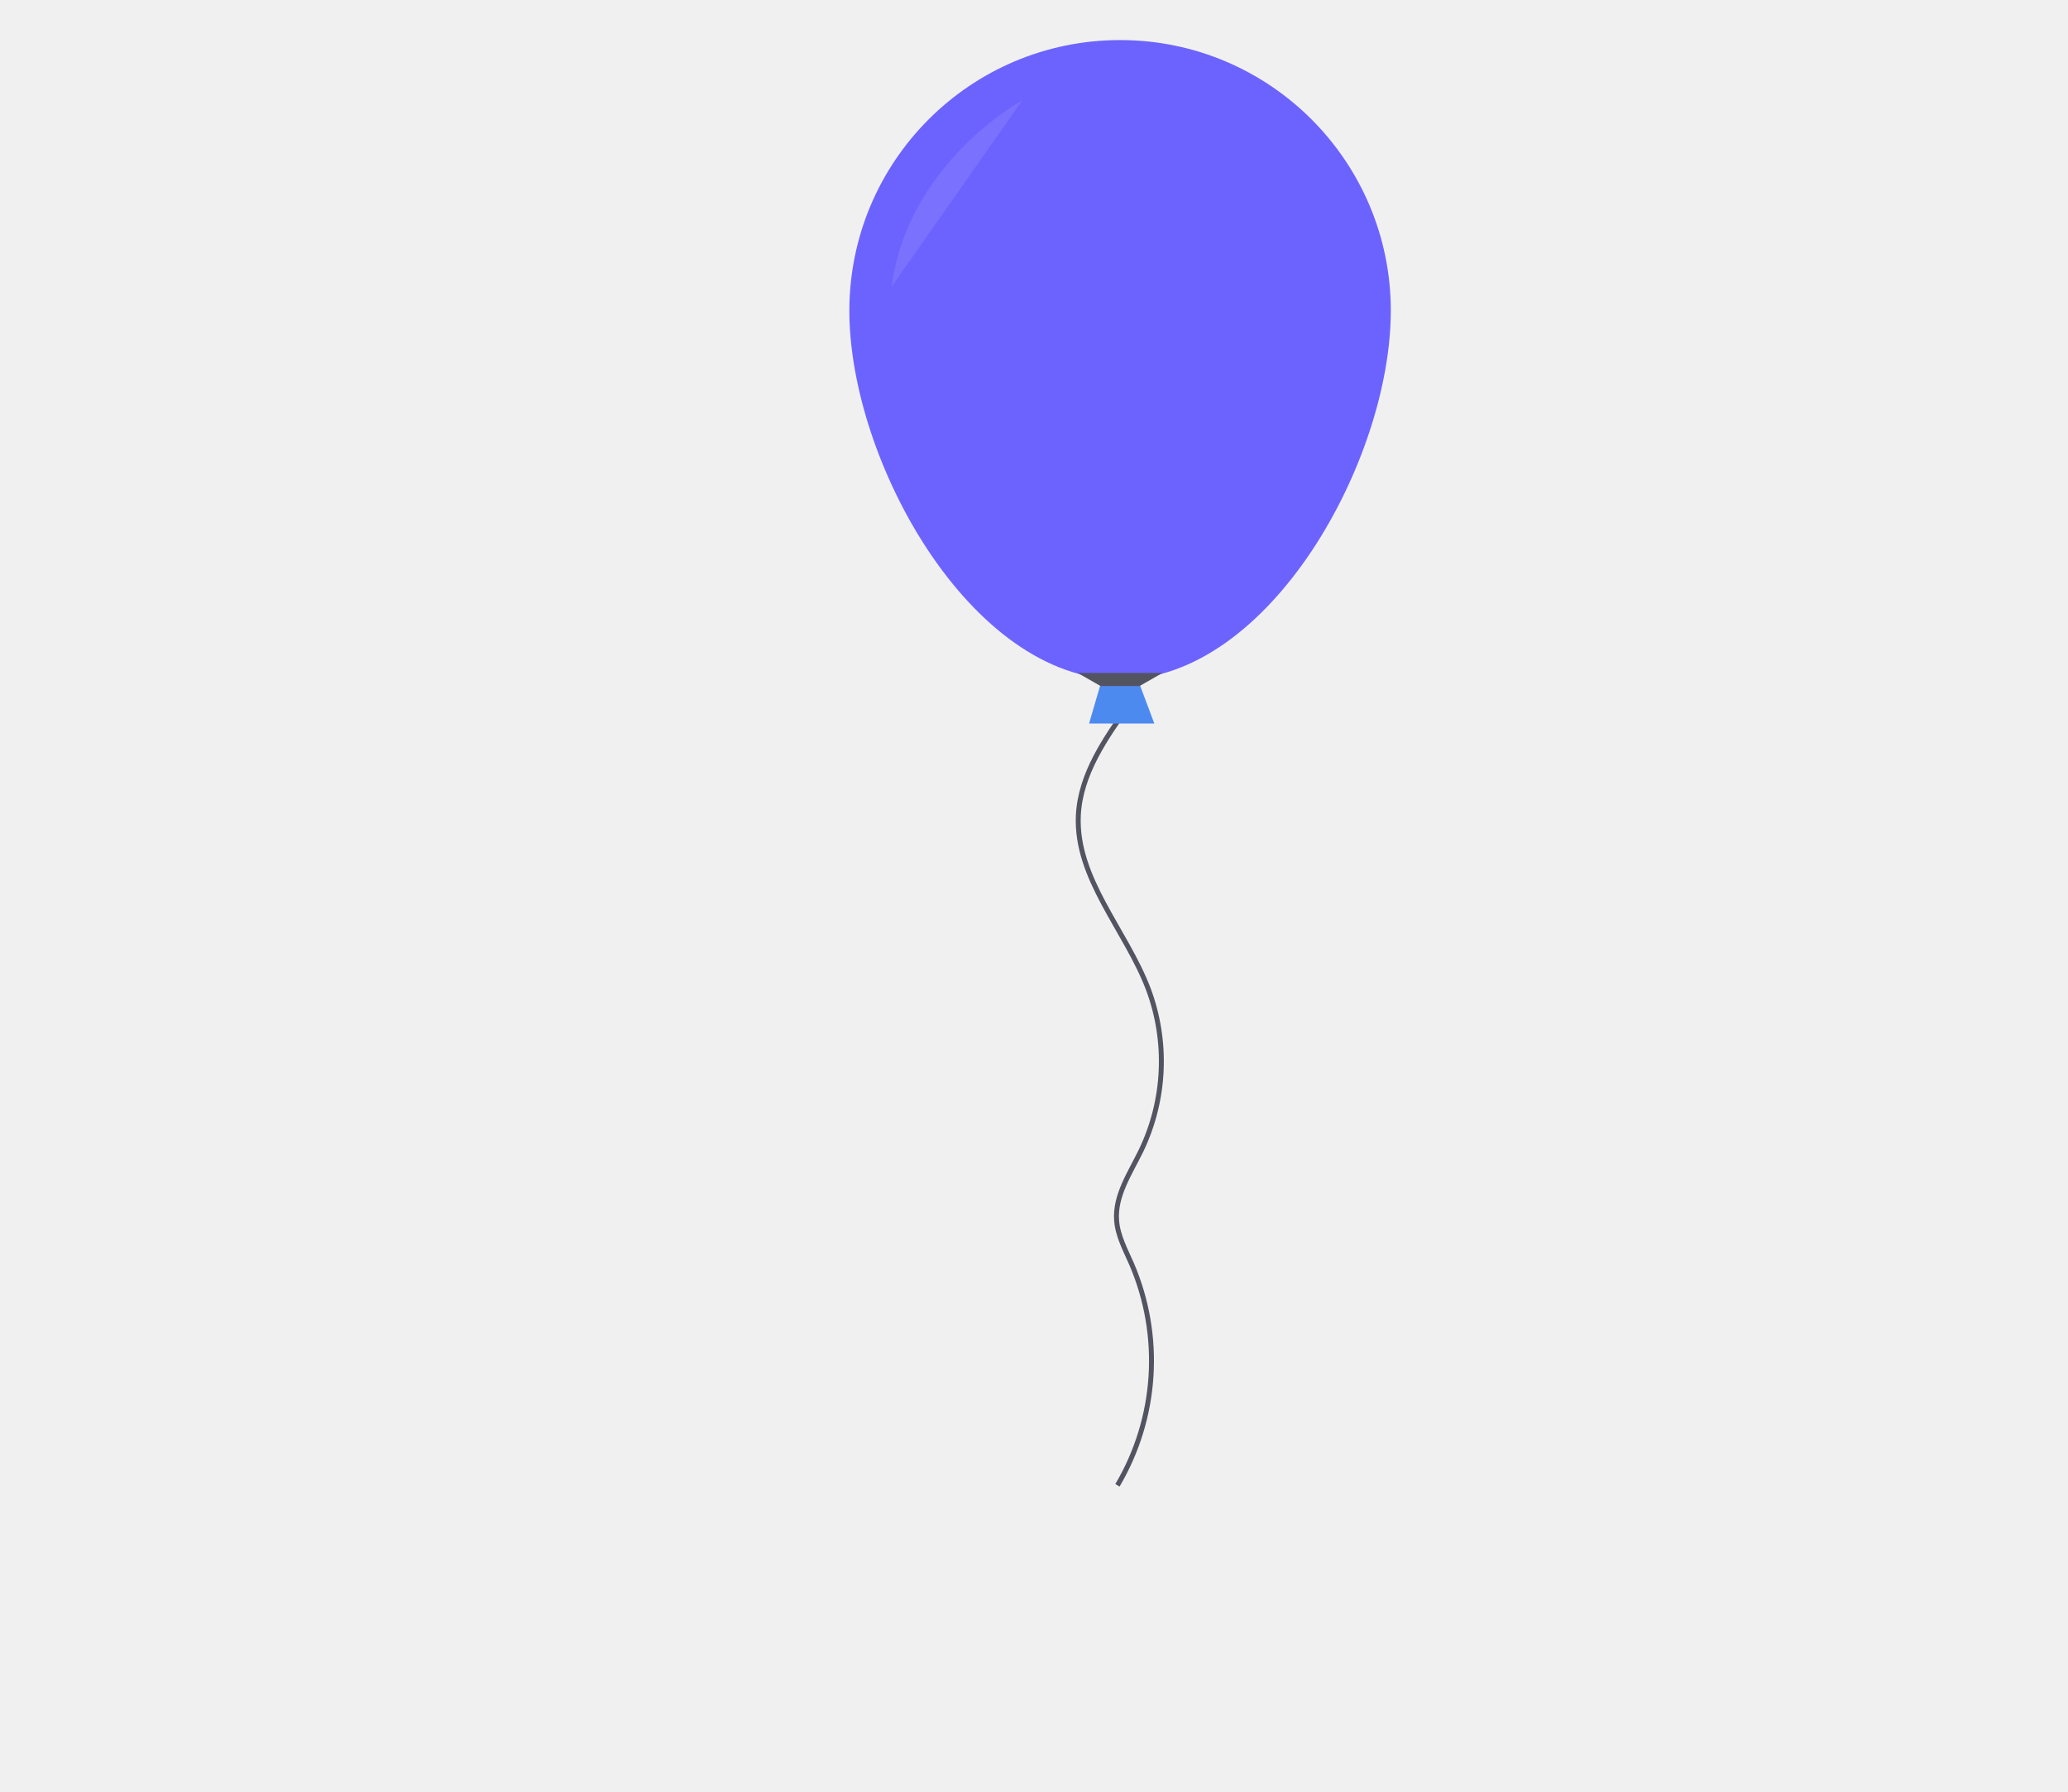
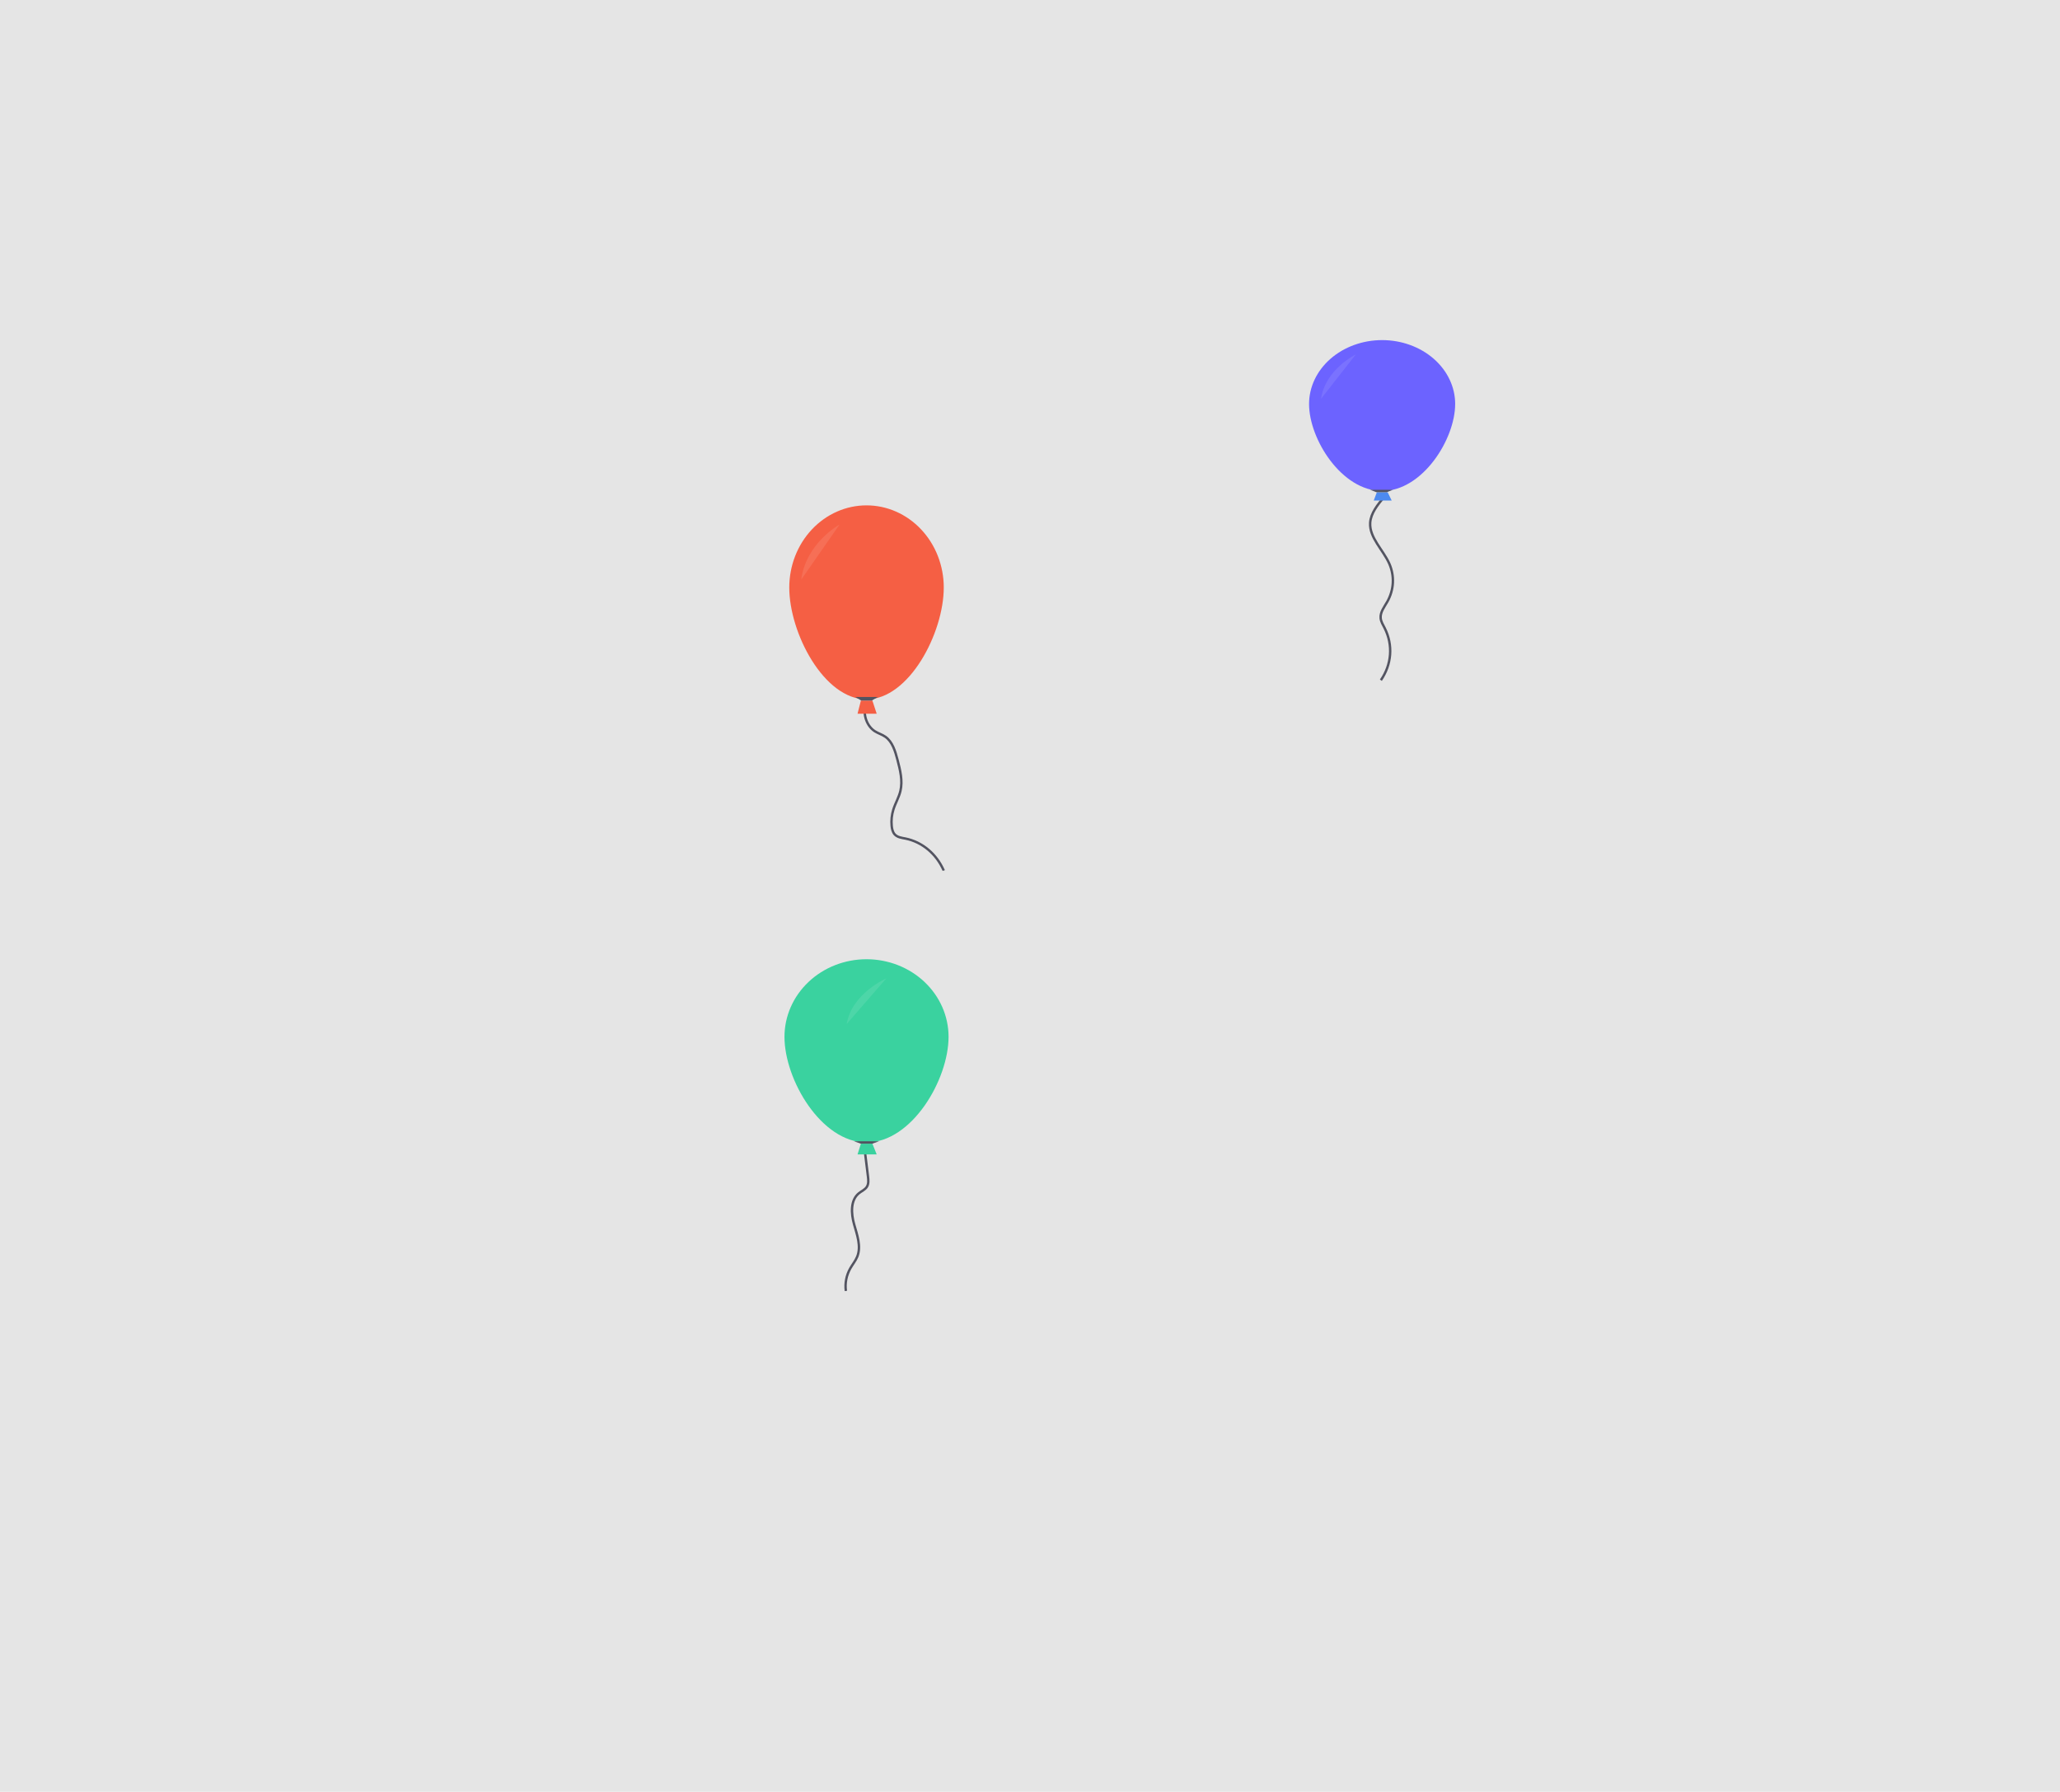
- <svg xmlns="http://www.w3.org/2000/svg" id="683d3690-e1ab-45db-97b8-9484a1649262" data-name="Layer 1" width="839.2" height="727.08" viewBox="0 0 839.2 727.08">
-   <path d="M637.45,372.4c-9.72,13.55-19.81,28.12-20.64,44.78-1.27,25.59,19.2,46.52,28.34,70.46a83.74,83.74,0,0,1-2.81,65.5c-4.46,9.22-10.82,18.38-10,28.59.47,6.23,3.59,11.9,6.1,17.63a99.4,99.4,0,0,1-5.77,89.75" transform="translate(-180.4 -86.46)" fill="none" stroke-miterlimit="10" stroke-width="2" stroke="url(#1a6f3992-5825-4187-85b9-fb55ca803b83)" />
-   <path d="M638.65,372.4C628.94,386,618.85,400.53,618,417.18c-1.27,25.59,19.2,46.52,28.34,70.46a83.74,83.74,0,0,1-2.81,65.5c-4.46,9.22-10.82,18.38-10,28.59.47,6.23,3.59,11.9,6.1,17.63a99.4,99.4,0,0,1-5.77,89.75" transform="translate(-180.4 -86.46)" fill="none" stroke="#535461" stroke-miterlimit="10" stroke-width="2" />
-   <polygon points="468.43 293.56 441.95 293.56 446.59 277.68 462.47 277.68 468.43 293.56" fill="#4d8af0" />
-   <path d="M744.79,212.58c0,60.68-49.19,149.57-109.86,149.57s-109.86-88.9-109.86-149.57a109.86,109.86,0,0,1,219.73,0Z" transform="translate(-180.4 -86.46)" fill="#6c63ff" />
-   <polygon points="462.47 278.34 446.59 278.34 437.32 273.04 471.74 273.04 462.47 278.34" fill="#535461" />
-   <path d="M595.22,127.2s-46.33,25.15-52.95,75.45" transform="translate(-180.4 -86.46)" fill="#fff" opacity="0.1" />
+ <svg xmlns="http://www.w3.org/2000/svg" width="1720" height="1496" viewBox="0 0 1720 1496" fill="none">
+   <rect width="1720" height="1496" fill="#E5E5E5" />
+   <g id="ballon1" clip-path="url(#clip0_1669_162202)">
+     <path id="Vector" d="M722.703 589C720.423 597.008 723.861 606.475 730.535 610.688C733.336 612.454 736.56 613.343 739.275 615.259C745.173 619.416 747.5 627.374 749.416 634.699C751.615 643.121 753.821 652.024 751.806 660.495C750.521 665.898 747.598 670.676 745.937 675.96C744.548 680.386 744.064 685.086 744.519 689.734C744.762 692.201 745.329 694.743 746.892 696.584C749.15 699.213 752.785 699.608 756.049 700.24C762.951 701.652 769.445 704.813 774.999 709.465C780.553 714.116 785.008 720.126 788 727" stroke="#535461" stroke-width="2" stroke-miterlimit="10" />
+     <path id="Vector_2" d="M732 596H716L718.804 585H728.399L732 596Z" fill="#F55F44" />
+     <path id="Vector_3" d="M787.994 490.603C787.994 528.494 759.115 584 723.497 584C687.879 584 659 528.488 659 490.603C659 472.409 665.796 454.959 677.892 442.093C689.988 429.228 706.394 422 723.5 422C740.606 422 757.012 429.228 769.108 442.093C781.204 454.959 788 472.409 788 490.603H787.994Z" fill="#F55F44" />
+     <path id="Vector_4" d="M727.883 585H719.117L714 582H733L727.883 585Z" fill="#535461" />
+     <path id="Vector_5" opacity="0.1" d="M701 438C701 438 673.001 453.333 669 484Z" fill="white" />
+   </g>
+   <g id="ballon2">
+     <path id="Vector_6" d="M1155.66 415C1150.19 421.57 1144.51 428.589 1144.03 436.633C1143.32 448.995 1154.84 459.106 1159.99 470.672C1162.22 475.766 1163.23 481.194 1162.96 486.631C1162.68 492.068 1161.14 497.402 1158.41 502.314C1155.9 506.768 1152.31 511.193 1152.78 516.126C1153.04 519.135 1154.8 521.874 1156.21 524.643C1159.68 531.58 1161.19 539.121 1160.63 546.655C1160.06 554.188 1157.44 561.501 1152.96 568" stroke="#535461" stroke-width="2" stroke-miterlimit="10" />
+     <path id="Vector_7" d="M1162 418H1147L1149.63 411H1158.62L1162 418Z" fill="#4D8AF0" />
+     <path id="Vector_8" d="M1214.99 337.358C1214.99 366.829 1187.68 410 1154 410C1120.31 410 1093 366.824 1093 337.358C1093 323.207 1099.43 309.635 1110.87 299.628C1122.31 289.622 1137.82 284 1154 284C1170.18 284 1185.69 289.622 1197.13 299.628C1208.57 309.635 1215 323.207 1215 337.358H1214.99Z" fill="#6C63FF" />
+     <path id="Vector_9" d="M1157.88 411H1149.12L1144 409H1163L1157.88 411Z" fill="#535461" />
+     <path id="Vector_10" opacity="0.1" d="M1132 296C1132 296 1106.63 308.333 1103 333Z" fill="white" />
+   </g>
+   <g id="ballon3">
+     <path id="Vector_11" d="M721.957 960L724.708 982.316C725.071 985.281 725.381 988.514 723.783 991.054C722.267 993.448 719.423 994.59 717.211 996.361C709.948 1002.19 710.609 1013.32 713.114 1022.25C715.619 1031.19 719.224 1040.79 715.742 1049.39C714.302 1052.93 711.762 1055.92 709.889 1059.25C706.676 1064.95 705.403 1071.53 706.26 1078" stroke="#535461" stroke-width="2" stroke-miterlimit="10" />
+     <path id="Vector_12" d="M732 964H716L718.804 955H728.399L732 964Z" fill="#3AD29F" />
+     <path id="Vector_13" d="M792 865.792C792 901.578 761.33 954 723.503 954C685.676 954 655 901.578 655 865.792C655 848.608 662.217 832.128 675.063 819.977C687.909 807.826 705.333 801 723.5 801C741.667 801 759.091 807.826 771.937 819.977C784.783 832.128 792 848.608 792 865.792Z" fill="#3AD29F" />
+     <path id="Vector_14" d="M728.344 955H718.656L713 953H734L728.344 955Z" fill="#535461" />
+     <path id="Vector_15" opacity="0.1" d="M740 817C740 817 711.126 829.667 707 855Z" fill="white" />
+   </g>
+   <defs>
+     <clipPath id="clip0_1669_162202">
+       <rect width="839.2" height="727.08" fill="white" />
+     </clipPath>
+   </defs>
</svg>
